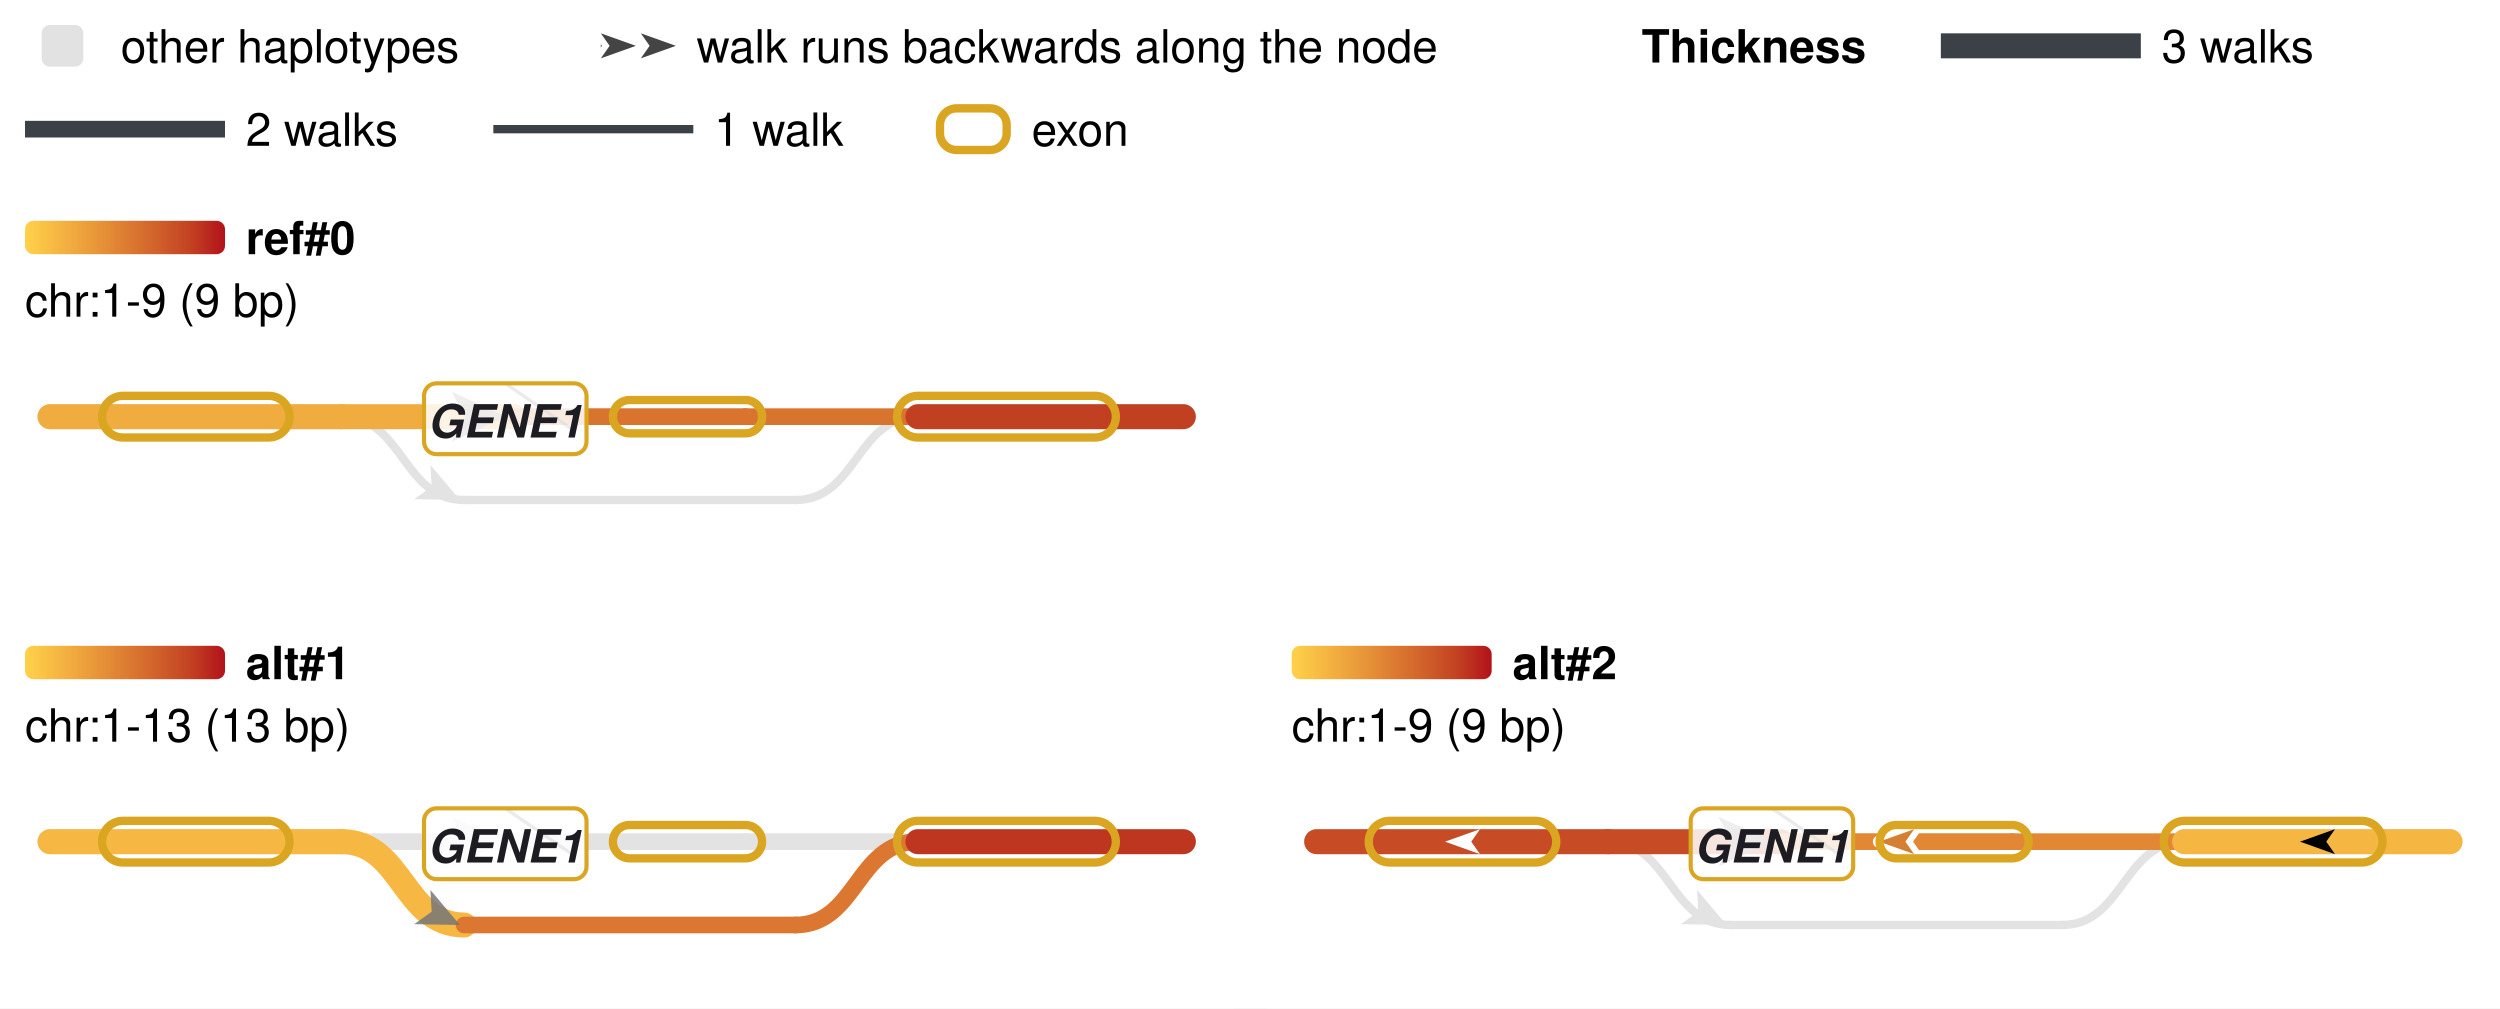
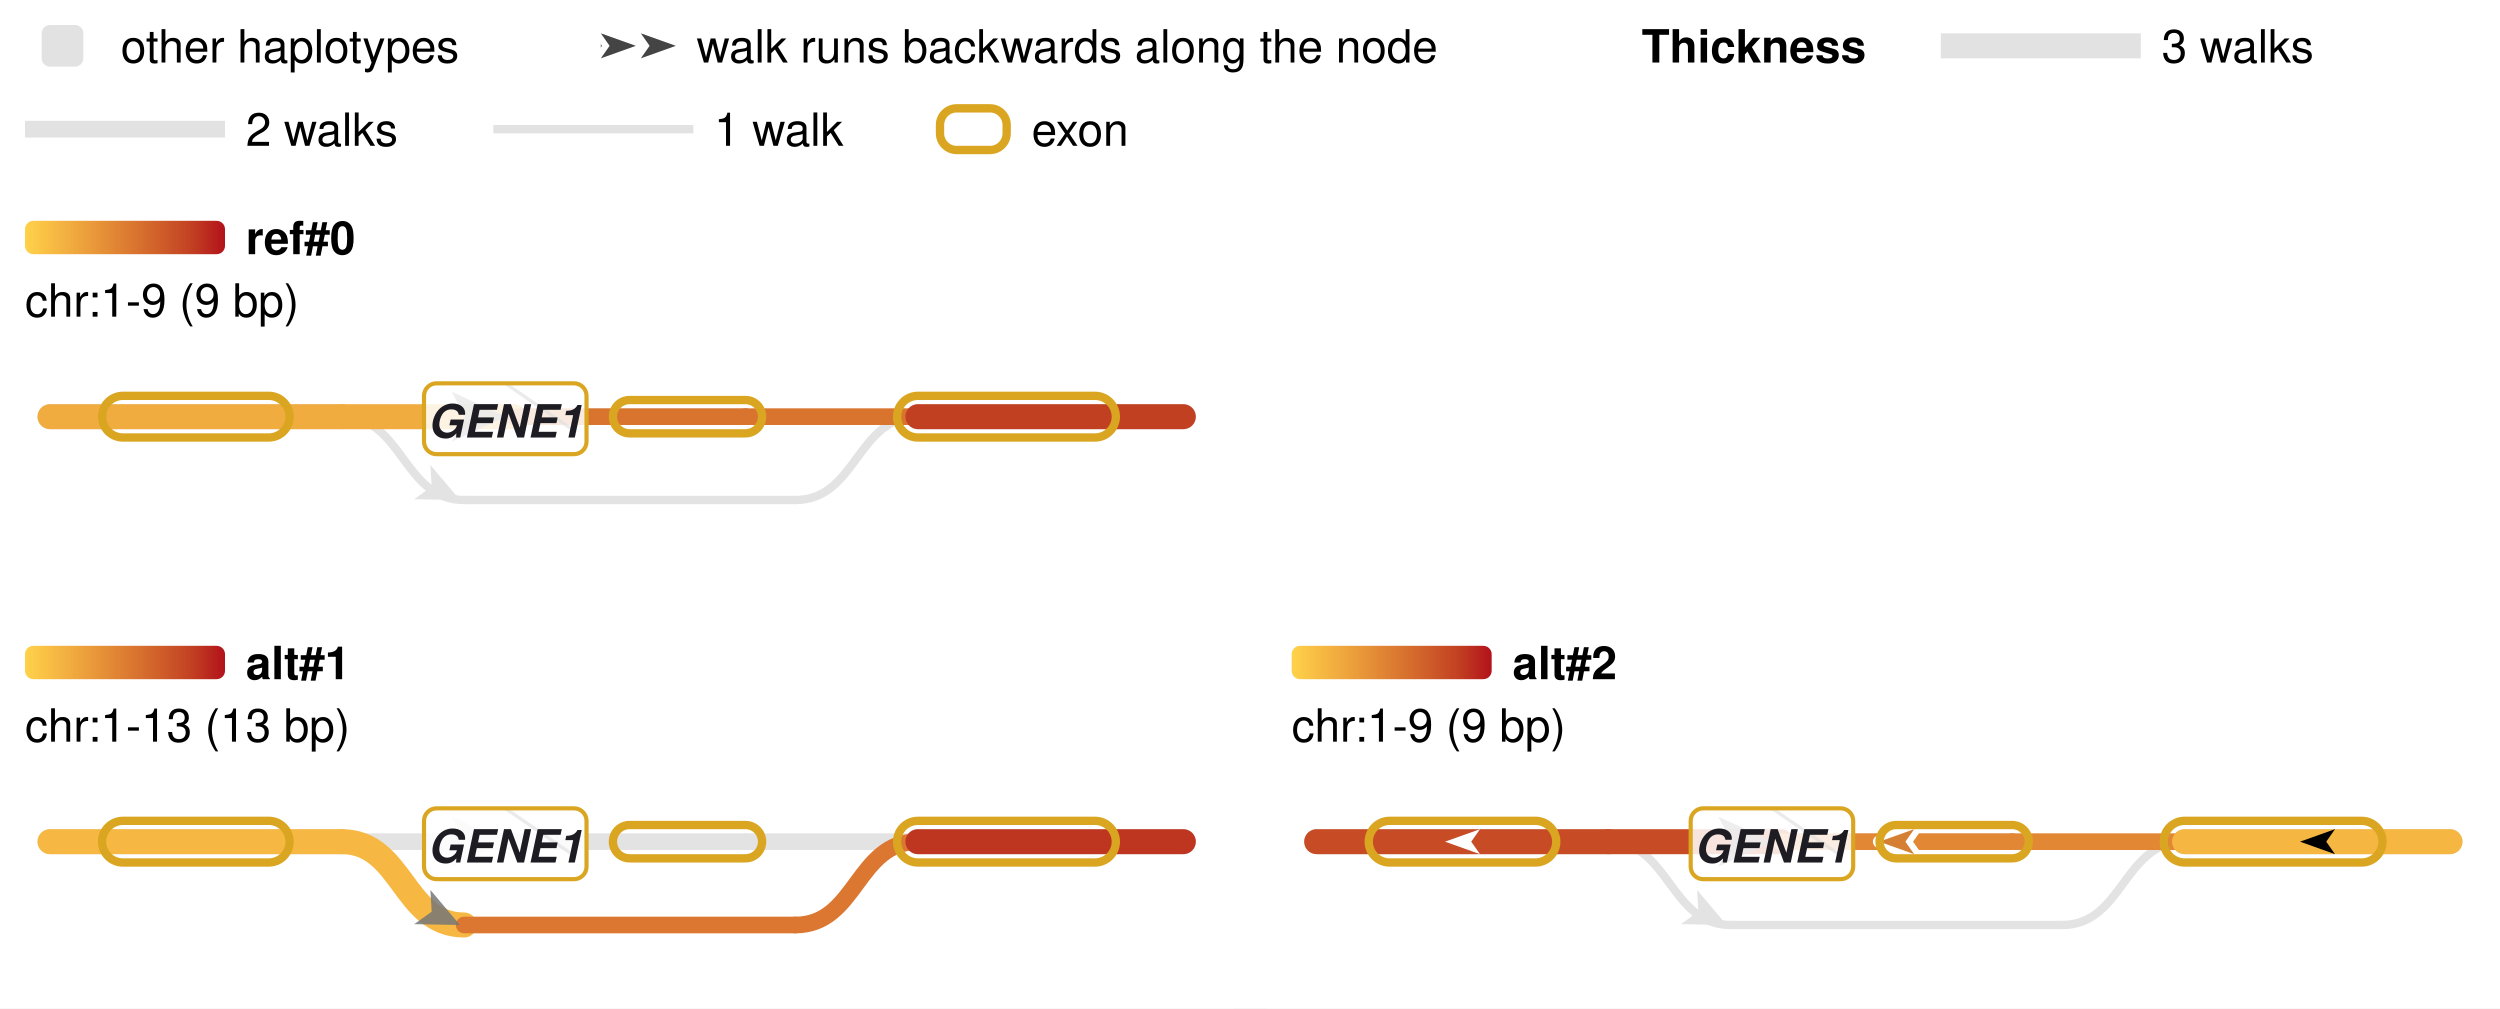
<svg xmlns="http://www.w3.org/2000/svg" width="600" height="242" viewBox="0 0 600 242">
  <rect width="600" height="242" fill="#fff" />
  <g transform="translate(6 2)" font-family="Helvetica, Arial, sans-serif" font-size="11">
    <rect x="4" y="4" width="10" height="10" rx="2" fill="#a0a0a0" fill-opacity="0.302" />
    <text x="23" y="13">other haplotypes</text>
  </g>
  <g transform="translate(144.2 2)" font-family="Helvetica, Arial, sans-serif" font-size="11">
    <line y1="9" y2="9" x2="18" stroke="#444444" stroke-width="2" />
    <path d="M8.4,9L0,12L2.1,9L0,6ZM18,9L9.6,12L11.7,9L9.6,6Z" fill="none" stroke="#ffffff" stroke-width="3" stroke-linejoin="round" />
    <path d="M8.4,9L0,12L2.1,9L0,6ZM18,9L9.6,12L11.7,9L9.6,6Z" fill="#444444" />
    <text x="23" y="13">walk runs backwards along the node</text>
  </g>
  <g transform="translate(394 2)" font-family="Helvetica, Arial, sans-serif" font-size="11">
    <text y="13" font-weight="bold">Thickness</text>
  </g>
  <g transform="translate(465.8 2)" font-family="Helvetica, Arial, sans-serif" font-size="11">
-     <rect y="6" width="48" height="6" fill="#3c4148" />
+     <rect y="6" width="48" height="6" fill="#a0a0a0" fill-opacity="0.302" />
    <text x="53" y="13">3 walks</text>
  </g>
  <g transform="translate(6 22)" font-family="Helvetica, Arial, sans-serif" font-size="11">
-     <rect y="7" width="48" height="4" fill="#3c4148" />
+     <rect y="7" width="48" height="4" fill="#a0a0a0" fill-opacity="0.302" />
    <text x="53" y="13">2 walks</text>
  </g>
  <g transform="translate(118.4 22)" font-family="Helvetica, Arial, sans-serif" font-size="11">
-     <rect y="8" width="48" height="2" fill="#3c4148" />
+     <rect y="8" width="48" height="2" fill="#a0a0a0" fill-opacity="0.302" />
    <text x="53" y="13">1 walk</text>
  </g>
  <g transform="translate(224.6 22)" font-family="Helvetica, Arial, sans-serif" font-size="11">
    <rect x="1" y="4" width="16" height="10" rx="4" fill="none" stroke="#daa520" stroke-width="2" />
    <text x="23" y="13">exon</text>
  </g>
  <g transform="translate(6 48)" font-family="Helvetica, Arial, sans-serif" font-size="11">
    <linearGradient id="key0">
      <stop offset="0" stop-color="#ffd24a" />
      <stop offset="0.167" stop-color="#f5b642" />
      <stop offset="0.333" stop-color="#ea9a3a" />
      <stop offset="0.5" stop-color="#dd7d32" />
      <stop offset="0.667" stop-color="#d0602a" />
      <stop offset="0.833" stop-color="#c24022" />
      <stop offset="1" stop-color="#b3121b" />
    </linearGradient>
    <rect y="5" width="48" height="8" rx="2" fill="url(#key0)" />
    <text x="53" y="13">
      <tspan font-weight="bold">ref#0</tspan>
    </text>
    <text y="28">chr:1-9 (9 bp)</text>
  </g>
  <svg x="0" y="80" width="296" height="60">
    <rect x="0" y="0" width="296" height="60" fill="rgb(255,255,255)" />
    <g opacity="0.3">
      <path d="M82 20C96.7 20 96.7 40 111.4 40M190.9 40C205.6 40 205.6 20 220.3 20" fill="none" stroke="rgb(160,160,160)" stroke-width="2" stroke-linecap="round" stroke-linejoin="round" />
      <path d="M12 20L82 20M220.3 20L284 20" fill="none" stroke="rgb(160,160,160)" stroke-width="6" stroke-linecap="round" stroke-linejoin="round" />
      <path d="M123.4 20L178.9 20" fill="none" stroke="rgb(160,160,160)" stroke-width="4" stroke-linecap="round" stroke-linejoin="round" />
      <path d="M111.4 40L190.9 40" fill="none" stroke="rgb(160,160,160)" stroke-width="2" stroke-linecap="round" stroke-linejoin="round" />
      <path d="M110.4 40L99.4 39.8L103.6 36.8L103.3 31.6Z" fill="rgb(160,160,160)" />
    </g>
    <path d="M82 20C102.7 20 102.7 20 123.4 20" fill="none" stroke="rgb(241,172,63)" stroke-width="6" stroke-linecap="round" stroke-linejoin="round" />
    <path d="M178.9 20C199.6 20 199.6 20 220.3 20" fill="none" stroke="rgb(217,116,47)" stroke-width="4" stroke-linecap="round" stroke-linejoin="round" />
    <path d="M12 20L82 20" fill="none" stroke="rgb(241,172,63)" stroke-width="6" stroke-linecap="round" stroke-linejoin="round" />
    <path d="M220.3 20L284 20" fill="none" stroke="rgb(194,64,34)" stroke-width="6" stroke-linecap="round" stroke-linejoin="round" />
    <path d="M123.4 20L178.9 20" fill="none" stroke="rgb(217,116,47)" stroke-width="4" stroke-linecap="round" stroke-linejoin="round" />
    <path d="M121.4 20L108.4 26L111.6 20L108.4 14Z" fill="rgb(119,119,119)" fill-opacity="0.851" />
    <g>
      <mask id="exons0" maskUnits="userSpaceOnUse" x="0" y="0" width="296" height="60">
        <g>
          <path d="M29.5,20L64.5,20" fill="none" stroke="#fff" stroke-width="12" stroke-linecap="round" stroke-linejoin="round" />
          <path d="M151.1,20L178.9,20" fill="none" stroke="#fff" stroke-width="10" stroke-linecap="round" stroke-linejoin="round" />
          <path d="M220.3,20L262.8,20" fill="none" stroke="#fff" stroke-width="12" stroke-linecap="round" stroke-linejoin="round" />
          <path d="M29.5,20L64.5,20" fill="none" stroke="#000" stroke-width="8" stroke-linecap="round" stroke-linejoin="round" />
          <path d="M151.1,20L178.9,20" fill="none" stroke="#000" stroke-width="6" stroke-linecap="round" stroke-linejoin="round" />
          <path d="M220.3,20L262.8,20" fill="none" stroke="#000" stroke-width="8" stroke-linecap="round" stroke-linejoin="round" />
        </g>
      </mask>
      <rect width="296" height="60" fill="#daa520" mask="url(#exons0)" />
    </g>
    <line x1="121.265" x2="137.265" y1="12" y2="23" stroke="#1c1c22" stroke-width="0.8" stroke-opacity="0.6" />
    <rect x="101.765" y="12" width="39" height="17" rx="3" fill="#fff" fill-opacity="0.85" stroke="#daa520" />
    <text x="121.265" y="25" font-family="Helvetica, Arial, sans-serif" font-size="11" fill="#1c1c22" text-anchor="middle">
      <tspan font-style="italic" font-weight="600">GENE1</tspan>
    </text>
  </svg>
  <g transform="translate(6 150)" font-family="Helvetica, Arial, sans-serif" font-size="11">
    <linearGradient id="key1">
      <stop offset="0" stop-color="#ffd24a" />
      <stop offset="0.167" stop-color="#f5b642" />
      <stop offset="0.333" stop-color="#ea9a3a" />
      <stop offset="0.5" stop-color="#dd7d32" />
      <stop offset="0.667" stop-color="#d0602a" />
      <stop offset="0.833" stop-color="#c24022" />
      <stop offset="1" stop-color="#b3121b" />
    </linearGradient>
    <rect y="5" width="48" height="8" rx="2" fill="url(#key1)" />
    <text x="53" y="13">
      <tspan font-weight="bold">alt#1</tspan>
    </text>
    <text y="28">chr:1-13 (13 bp)</text>
  </g>
  <svg x="0" y="182" width="296" height="60">
    <rect x="0" y="0" width="296" height="60" fill="rgb(255,255,255)" />
    <g opacity="0.3">
      <path d="M82 20C102.7 20 102.7 20 123.4 20M178.9 20C199.6 20 199.6 20 220.3 20" fill="none" stroke="rgb(160,160,160)" stroke-width="4" stroke-linecap="round" stroke-linejoin="round" />
      <path d="M12 20L82 20M220.3 20L284 20" fill="none" stroke="rgb(160,160,160)" stroke-width="6" stroke-linecap="round" stroke-linejoin="round" />
      <path d="M123.4 20L178.9 20" fill="none" stroke="rgb(160,160,160)" stroke-width="4" stroke-linecap="round" stroke-linejoin="round" />
      <path d="M121.4 20L108.4 26L111.6 20L108.4 14Z" fill="rgb(160,160,160)" />
    </g>
    <path d="M82 20C96.7 20 96.7 40 111.4 40" fill="none" stroke="rgb(246,184,66)" stroke-width="6" stroke-linecap="round" stroke-linejoin="round" />
    <path d="M190.9 40C205.6 40 205.6 20 220.3 20" fill="none" stroke="rgb(219,119,48)" stroke-width="4" stroke-linecap="round" stroke-linejoin="round" />
    <path d="M12 20L82 20" fill="none" stroke="rgb(246,184,66)" stroke-width="6" stroke-linecap="round" stroke-linejoin="round" />
    <path d="M220.3 20L284 20" fill="none" stroke="rgb(190,53,32)" stroke-width="6" stroke-linecap="round" stroke-linejoin="round" />
    <path d="M111.4 40L190.9 40" fill="none" stroke="rgb(219,119,48)" stroke-width="4" stroke-linecap="round" stroke-linejoin="round" />
    <path d="M110.4 40L99.4 39.8L103.6 36.8L103.3 31.6Z" fill="rgb(119,119,119)" fill-opacity="0.851" />
    <g>
      <mask id="exons1" maskUnits="userSpaceOnUse" x="0" y="0" width="296" height="60">
        <g>
          <path d="M29.5,20L64.5,20" fill="none" stroke="#fff" stroke-width="12" stroke-linecap="round" stroke-linejoin="round" />
          <path d="M151.1,20L178.9,20" fill="none" stroke="#fff" stroke-width="10" stroke-linecap="round" stroke-linejoin="round" />
          <path d="M220.3,20L262.8,20" fill="none" stroke="#fff" stroke-width="12" stroke-linecap="round" stroke-linejoin="round" />
          <path d="M29.5,20L64.5,20" fill="none" stroke="#000" stroke-width="8" stroke-linecap="round" stroke-linejoin="round" />
          <path d="M151.1,20L178.9,20" fill="none" stroke="#000" stroke-width="6" stroke-linecap="round" stroke-linejoin="round" />
          <path d="M220.3,20L262.8,20" fill="none" stroke="#000" stroke-width="8" stroke-linecap="round" stroke-linejoin="round" />
        </g>
      </mask>
      <rect width="296" height="60" fill="#daa520" mask="url(#exons1)" />
    </g>
    <line x1="121.265" x2="137.265" y1="12" y2="23" stroke="#1c1c22" stroke-width="0.8" stroke-opacity="0.6" />
    <rect x="101.765" y="12" width="39" height="17" rx="3" fill="#fff" fill-opacity="0.85" stroke="#daa520" />
    <text x="121.265" y="25" font-family="Helvetica, Arial, sans-serif" font-size="11" fill="#1c1c22" text-anchor="middle">
      <tspan font-style="italic" font-weight="600">GENE1</tspan>
    </text>
  </svg>
  <g transform="translate(310 150)" font-family="Helvetica, Arial, sans-serif" font-size="11">
    <linearGradient id="key2">
      <stop offset="0" stop-color="#ffd24a" />
      <stop offset="0.167" stop-color="#f5b642" />
      <stop offset="0.333" stop-color="#ea9a3a" />
      <stop offset="0.5" stop-color="#dd7d32" />
      <stop offset="0.667" stop-color="#d0602a" />
      <stop offset="0.833" stop-color="#c24022" />
      <stop offset="1" stop-color="#b3121b" />
    </linearGradient>
    <rect y="5" width="48" height="8" rx="2" fill="url(#key2)" />
    <text x="53" y="13">
      <tspan font-weight="bold">alt#2</tspan>
    </text>
    <text y="28">chr:1-9 (9 bp)</text>
  </g>
  <svg x="304" y="182" width="296" height="60">
    <rect x="0" y="0" width="296" height="60" fill="rgb(255,255,255)" />
    <g opacity="0.3">
      <path d="M82 20C96.7 20 96.7 40 111.4 40M190.9 40C205.6 40 205.6 20 220.3 20" fill="none" stroke="rgb(160,160,160)" stroke-width="2" stroke-linecap="round" stroke-linejoin="round" />
      <path d="M12 20L82 20M220.3 20L284 20" fill="none" stroke="rgb(160,160,160)" stroke-width="6" stroke-linecap="round" stroke-linejoin="round" />
      <path d="M123.4 20L178.9 20" fill="none" stroke="rgb(160,160,160)" stroke-width="4" stroke-linecap="round" stroke-linejoin="round" />
      <path d="M111.4 40L190.9 40" fill="none" stroke="rgb(160,160,160)" stroke-width="2" stroke-linecap="round" stroke-linejoin="round" />
      <path d="M110.4 40L99.4 39.8L103.6 36.8L103.3 31.6Z" fill="rgb(160,160,160)" />
    </g>
    <path d="M82 20C102.7 20 102.7 20 123.4 20" fill="none" stroke="rgb(199,75,37)" stroke-width="6" stroke-linecap="round" stroke-linejoin="round" />
    <path d="M178.9 20C199.6 20 199.6 20 220.3 20" fill="none" stroke="rgb(226,135,52)" stroke-width="4" stroke-linecap="round" stroke-linejoin="round" />
    <path d="M12 20L82 20" fill="none" stroke="rgb(199,75,37)" stroke-width="6" stroke-linecap="round" stroke-linejoin="round" />
    <path d="M220.3 20L284 20" fill="none" stroke="rgb(245,182,66)" stroke-width="6" stroke-linecap="round" stroke-linejoin="round" />
    <path d="M123.4 20L178.9 20" fill="none" stroke="rgb(226,135,52)" stroke-width="4" stroke-linecap="round" stroke-linejoin="round" />
    <path d="M147 20L155.4 17L153.3 20L155.4 23Z" fill="none" stroke="rgb(255,255,255)" stroke-width="3" stroke-linecap="round" stroke-linejoin="round" />
    <path d="M121.4 20L108.4 26L111.6 20L108.4 14Z" fill="rgb(119,119,119)" fill-opacity="0.851" />
    <path d="M42.8 20L51.2 17L49.1 20L51.2 23Z" fill="rgb(255,255,255)" />
    <path d="M147 20L155.4 17L153.3 20L155.4 23Z" fill="rgb(212,127,49)" />
    <path d="M248 20L256.4 17L254.3 20L256.4 23Z" fill="rgb(0,0,0)" />
    <g>
      <mask id="exons2" maskUnits="userSpaceOnUse" x="0" y="0" width="296" height="60">
        <g>
          <path d="M29.5,20L64.5,20" fill="none" stroke="#fff" stroke-width="12" stroke-linecap="round" stroke-linejoin="round" />
          <path d="M151.1,20L178.9,20" fill="none" stroke="#fff" stroke-width="10" stroke-linecap="round" stroke-linejoin="round" />
          <path d="M220.3,20L262.8,20" fill="none" stroke="#fff" stroke-width="12" stroke-linecap="round" stroke-linejoin="round" />
          <path d="M29.5,20L64.5,20" fill="none" stroke="#000" stroke-width="8" stroke-linecap="round" stroke-linejoin="round" />
          <path d="M151.1,20L178.9,20" fill="none" stroke="#000" stroke-width="6" stroke-linecap="round" stroke-linejoin="round" />
          <path d="M220.3,20L262.8,20" fill="none" stroke="#000" stroke-width="8" stroke-linecap="round" stroke-linejoin="round" />
        </g>
      </mask>
      <rect width="296" height="60" fill="#daa520" mask="url(#exons2)" />
    </g>
    <line x1="121.265" x2="137.265" y1="12" y2="23" stroke="#1c1c22" stroke-width="0.8" stroke-opacity="0.6" />
    <rect x="101.765" y="12" width="39" height="17" rx="3" fill="#fff" fill-opacity="0.85" stroke="#daa520" />
    <text x="121.265" y="25" font-family="Helvetica, Arial, sans-serif" font-size="11" fill="#1c1c22" text-anchor="middle">
      <tspan font-style="italic" font-weight="600">GENE1</tspan>
    </text>
  </svg>
</svg>
